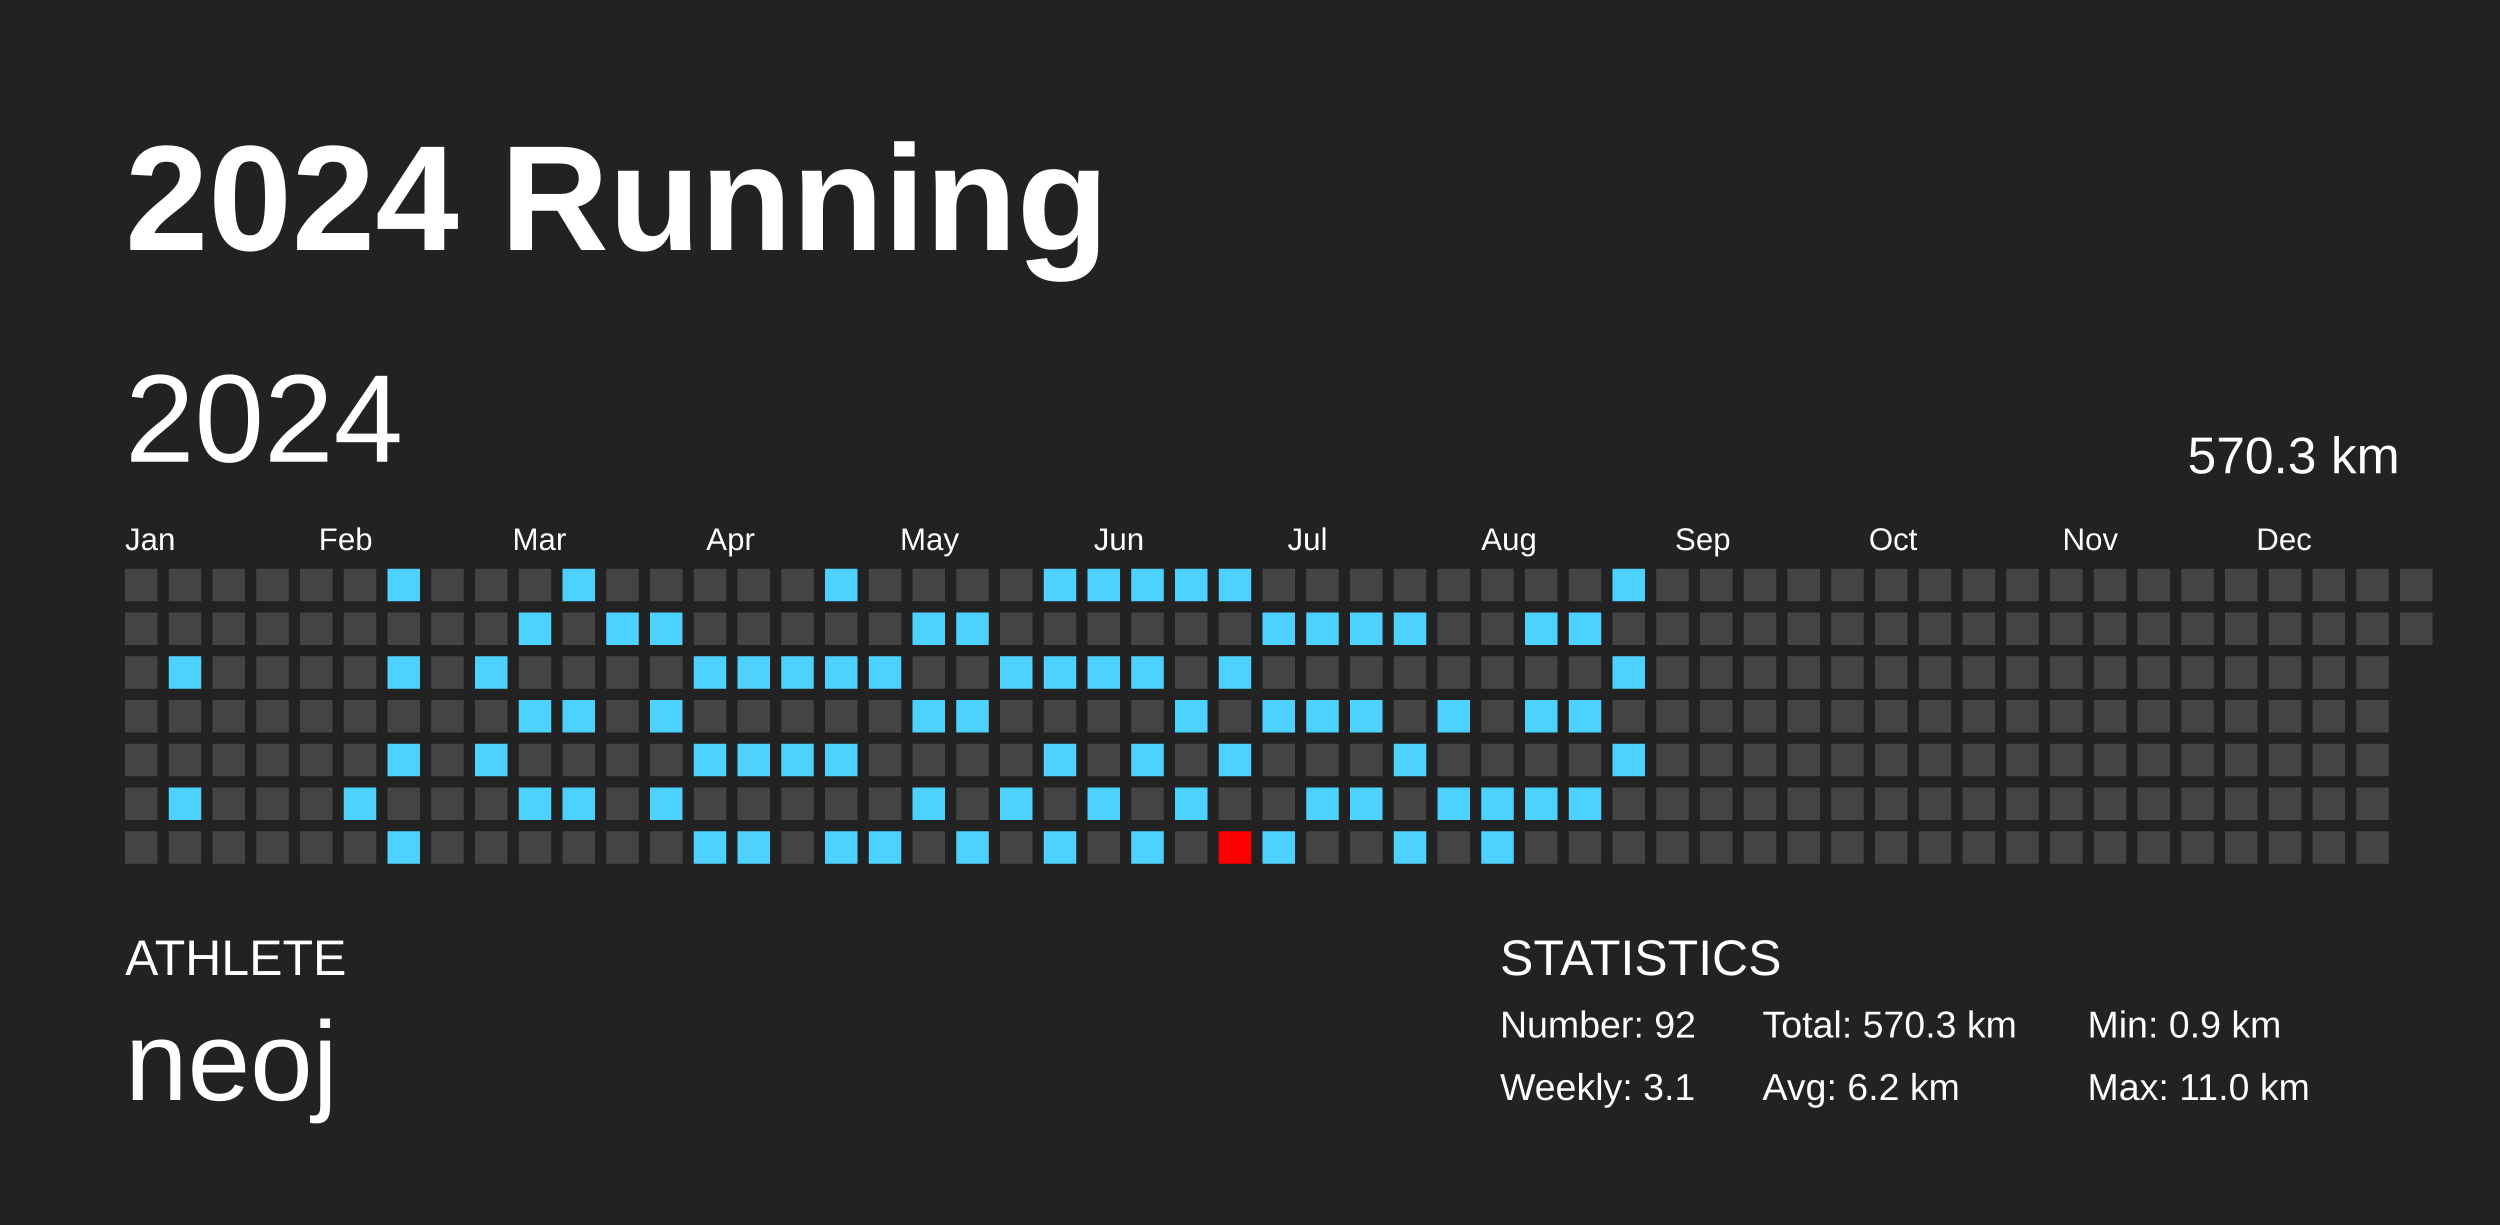
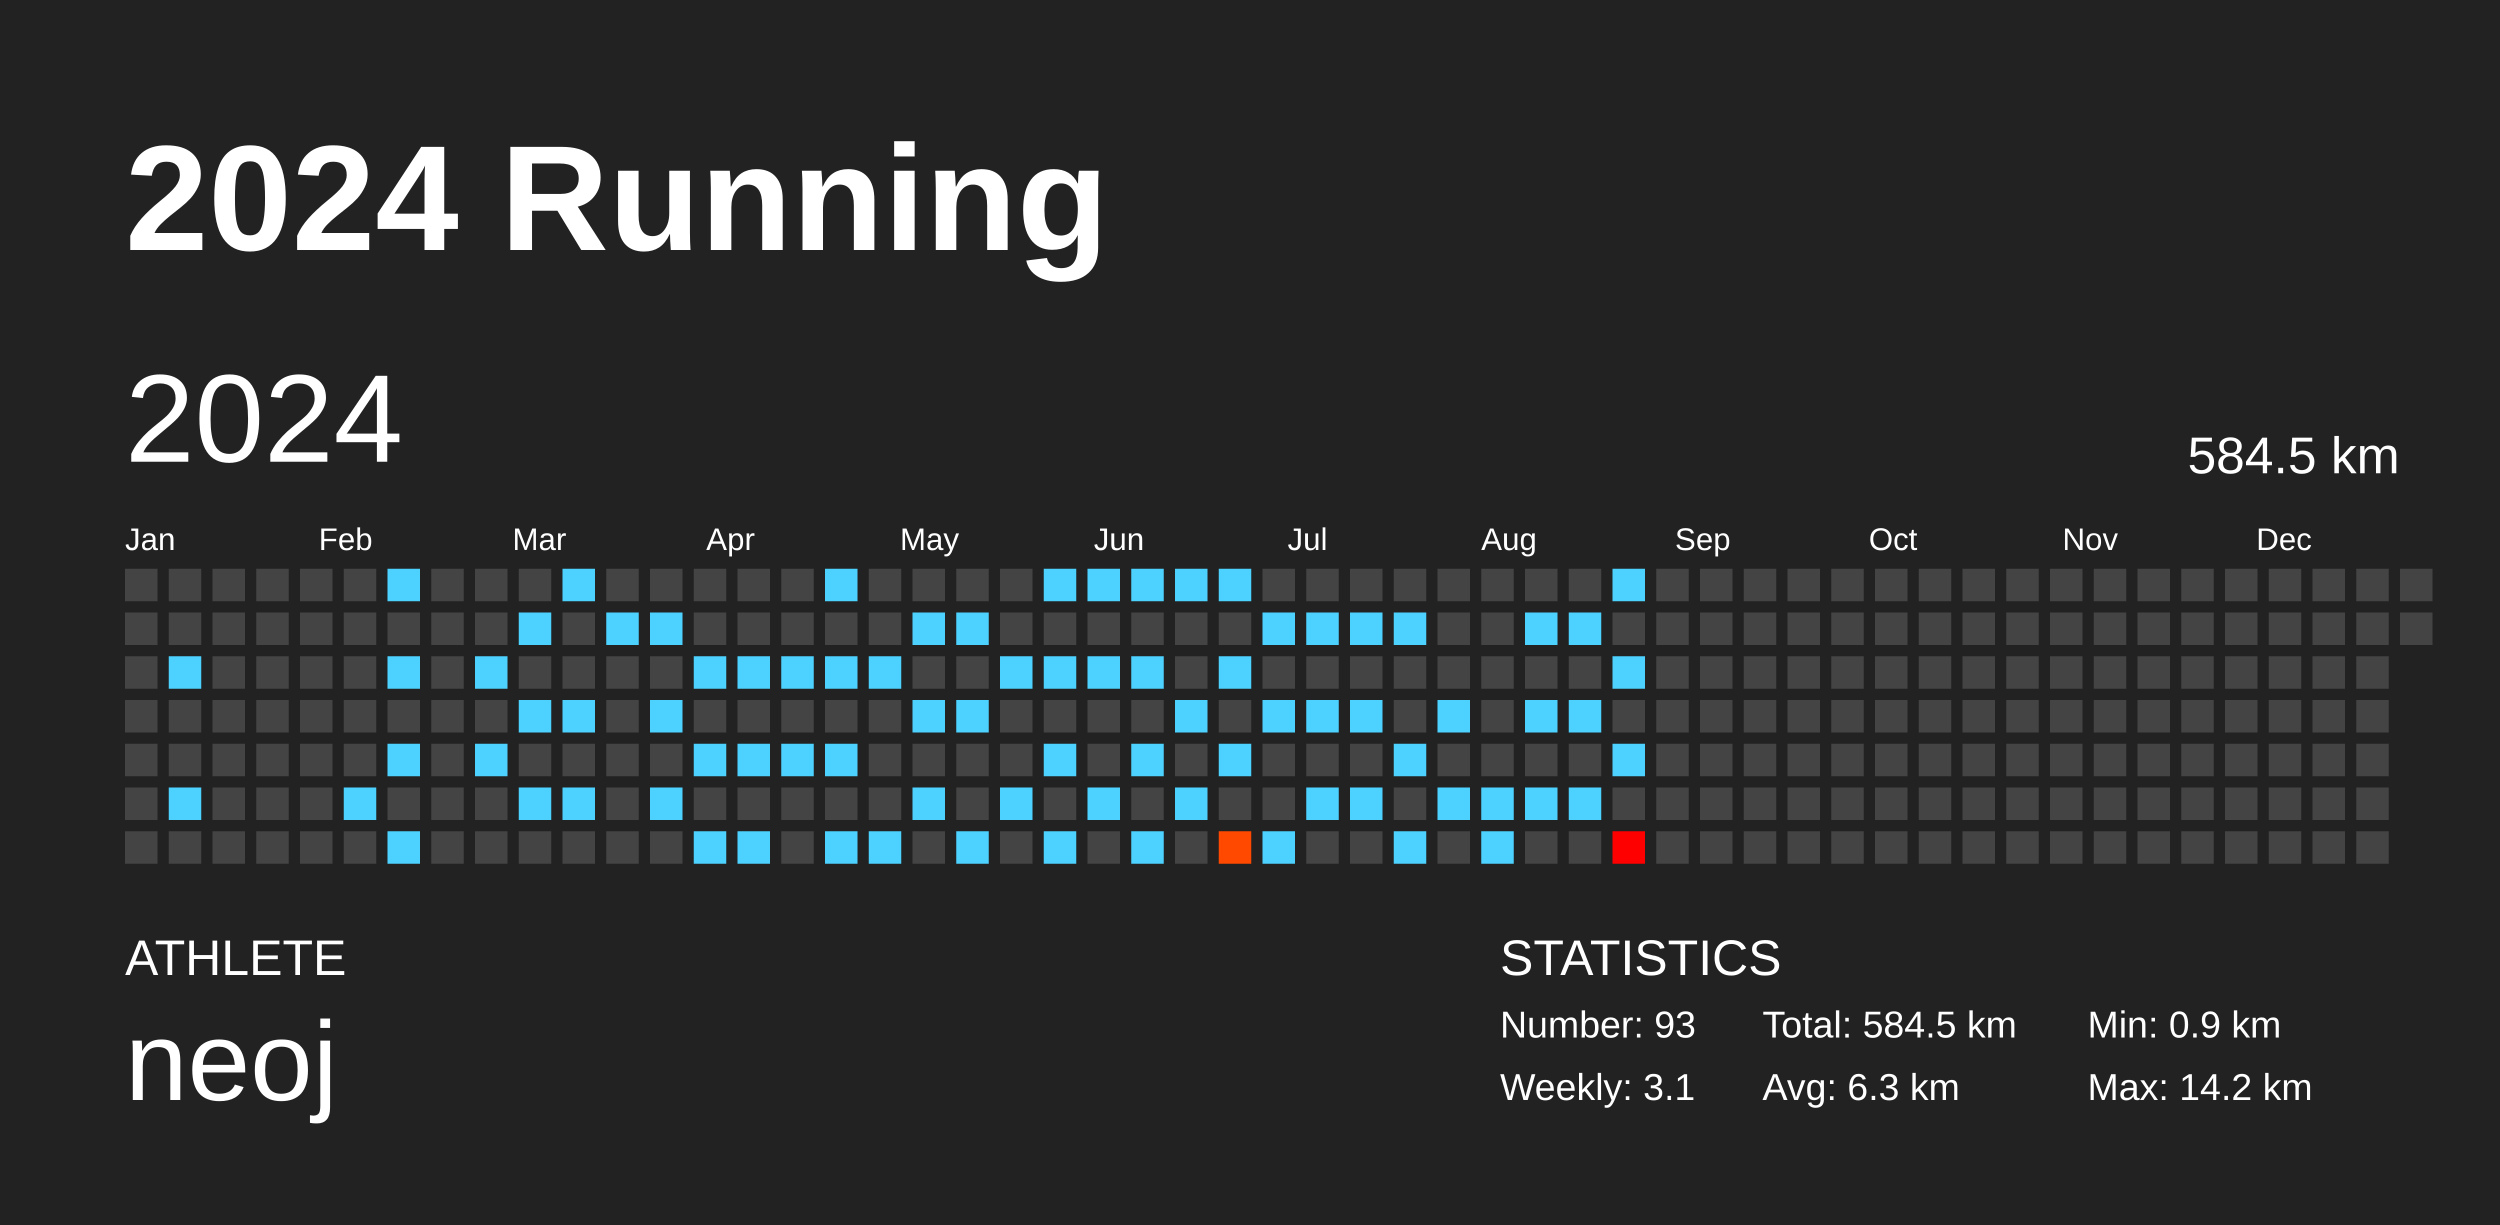
<svg xmlns="http://www.w3.org/2000/svg" baseProfile="full" height="98mm" version="1.1" viewBox="0,0,200,98" width="200mm">
  <defs />
  <rect fill="#222222" height="98" width="200" x="0" y="0" />
  <text fill="#FFFFFF" style="font-size:12px; font-family:Arial; font-weight:bold;" x="10" y="20">2024 Running</text>
  <text fill="#FFFFFF" style="font-size:4px; font-family:Arial" x="10" y="78">ATHLETE</text>
  <text fill="#FFFFFF" style="font-size:9px; font-family:Arial" x="10" y="88">neoj</text>
  <text fill="#FFFFFF" style="font-size:4px; font-family:Arial" x="120" y="78">STATISTICS</text>
-   <text fill="#FFFFFF" style="font-size:3px; font-family:Arial" x="120" y="83">Number: 92</text>
+   <text fill="#FFFFFF" style="font-size:3px; font-family:Arial" x="120" y="83">Number: 93</text>
  <text fill="#FFFFFF" style="font-size:3px; font-family:Arial" x="120" y="88">Weekly: 3.1</text>
-   <text fill="#FFFFFF" style="font-size:3px; font-family:Arial" x="141" y="83">Total: 570.3 km</text>
-   <text fill="#FFFFFF" style="font-size:3px; font-family:Arial" x="141" y="88">Avg: 6.2 km</text>
+   <text fill="#FFFFFF" style="font-size:3px; font-family:Arial" x="141" y="83">Total: 584.5 km</text>
+   <text fill="#FFFFFF" style="font-size:3px; font-family:Arial" x="141" y="88">Avg: 6.3 km</text>
  <text fill="#FFFFFF" style="font-size:3px; font-family:Arial" x="167" y="83">Min: 0.9 km</text>
-   <text fill="#FFFFFF" style="font-size:3px; font-family:Arial" x="167" y="88">Max: 11.0 km</text>
+   <text fill="#FFFFFF" style="font-size:3px; font-family:Arial" x="167" y="88">Max: 14.2 km</text>
  <text dominant-baseline="hanging" fill="#FFFFFF" style="font-size:10.0px; font-family:Arial;" x="10" y="30">2024</text>
-   <text dominant-baseline="hanging" fill="#FFFFFF" style="font-size:4.125px; font-family:Arial;" x="175" y="35">570.3 km</text>
+   <text dominant-baseline="hanging" fill="#FFFFFF" style="font-size:4.125px; font-family:Arial;" x="175" y="35">584.5 km</text>
  <text fill="#FFFFFF" style="font-size:2.5px; font-family:Arial" x="10.0" y="44">Jan</text>
  <text fill="#FFFFFF" style="font-size:2.5px; font-family:Arial" x="25.5" y="44">Feb</text>
  <text fill="#FFFFFF" style="font-size:2.5px; font-family:Arial" x="41.0" y="44">Mar</text>
  <text fill="#FFFFFF" style="font-size:2.5px; font-family:Arial" x="56.5" y="44">Apr</text>
  <text fill="#FFFFFF" style="font-size:2.5px; font-family:Arial" x="72.0" y="44">May</text>
  <text fill="#FFFFFF" style="font-size:2.5px; font-family:Arial" x="87.5" y="44">Jun</text>
  <text fill="#FFFFFF" style="font-size:2.5px; font-family:Arial" x="103.0" y="44">Jul</text>
  <text fill="#FFFFFF" style="font-size:2.5px; font-family:Arial" x="118.5" y="44">Aug</text>
  <text fill="#FFFFFF" style="font-size:2.5px; font-family:Arial" x="134.0" y="44">Sep</text>
  <text fill="#FFFFFF" style="font-size:2.5px; font-family:Arial" x="149.5" y="44">Oct</text>
  <text fill="#FFFFFF" style="font-size:2.5px; font-family:Arial" x="165.0" y="44">Nov</text>
  <text fill="#FFFFFF" style="font-size:2.5px; font-family:Arial" x="180.5" y="44">Dec</text>
  <rect fill="#444444" height="2.6" width="2.6" x="10.0" y="45.5" />
  <rect fill="#444444" height="2.6" width="2.6" x="10.0" y="49.0" />
  <rect fill="#444444" height="2.6" width="2.6" x="10.0" y="52.5" />
  <rect fill="#444444" height="2.6" width="2.6" x="10.0" y="56.0" />
  <rect fill="#444444" height="2.6" width="2.6" x="10.0" y="59.5" />
  <rect fill="#444444" height="2.6" width="2.6" x="10.0" y="63.0" />
  <rect fill="#444444" height="2.6" width="2.6" x="10.0" y="66.5" />
  <rect fill="#444444" height="2.6" width="2.6" x="13.5" y="45.5" />
  <rect fill="#444444" height="2.6" width="2.6" x="13.5" y="49.0" />
  <rect fill="#4dd2ff" height="2.6" width="2.6" x="13.5" y="52.5" />
  <rect fill="#444444" height="2.6" width="2.6" x="13.5" y="56.0" />
  <rect fill="#444444" height="2.6" width="2.6" x="13.5" y="59.5" />
  <rect fill="#4dd2ff" height="2.6" width="2.6" x="13.5" y="63.0" />
  <rect fill="#444444" height="2.6" width="2.6" x="13.5" y="66.5" />
  <rect fill="#444444" height="2.6" width="2.6" x="17.0" y="45.5" />
  <rect fill="#444444" height="2.6" width="2.6" x="17.0" y="49.0" />
  <rect fill="#444444" height="2.6" width="2.6" x="17.0" y="52.5" />
  <rect fill="#444444" height="2.6" width="2.6" x="17.0" y="56.0" />
  <rect fill="#444444" height="2.6" width="2.6" x="17.0" y="59.5" />
  <rect fill="#444444" height="2.6" width="2.6" x="17.0" y="63.0" />
  <rect fill="#444444" height="2.6" width="2.6" x="17.0" y="66.5" />
  <rect fill="#444444" height="2.6" width="2.6" x="20.5" y="45.5" />
  <rect fill="#444444" height="2.6" width="2.6" x="20.5" y="49.0" />
  <rect fill="#444444" height="2.6" width="2.6" x="20.5" y="52.5" />
  <rect fill="#444444" height="2.6" width="2.6" x="20.5" y="56.0" />
  <rect fill="#444444" height="2.6" width="2.6" x="20.5" y="59.5" />
  <rect fill="#444444" height="2.6" width="2.6" x="20.5" y="63.0" />
  <rect fill="#444444" height="2.6" width="2.6" x="20.5" y="66.5" />
  <rect fill="#444444" height="2.6" width="2.6" x="24.0" y="45.5" />
  <rect fill="#444444" height="2.6" width="2.6" x="24.0" y="49.0" />
  <rect fill="#444444" height="2.6" width="2.6" x="24.0" y="52.5" />
  <rect fill="#444444" height="2.6" width="2.6" x="24.0" y="56.0" />
  <rect fill="#444444" height="2.6" width="2.6" x="24.0" y="59.5" />
  <rect fill="#444444" height="2.6" width="2.6" x="24.0" y="63.0" />
  <rect fill="#444444" height="2.6" width="2.6" x="24.0" y="66.5" />
  <rect fill="#444444" height="2.6" width="2.6" x="27.5" y="45.5" />
  <rect fill="#444444" height="2.6" width="2.6" x="27.5" y="49.0" />
  <rect fill="#444444" height="2.6" width="2.6" x="27.5" y="52.5" />
  <rect fill="#444444" height="2.6" width="2.6" x="27.5" y="56.0" />
  <rect fill="#444444" height="2.6" width="2.6" x="27.5" y="59.5" />
  <rect fill="#4dd2ff" height="2.6" width="2.6" x="27.5" y="63.0" />
  <rect fill="#444444" height="2.6" width="2.6" x="27.5" y="66.5" />
  <rect fill="#4dd2ff" height="2.6" width="2.6" x="31.0" y="45.5" />
  <rect fill="#444444" height="2.6" width="2.6" x="31.0" y="49.0" />
  <rect fill="#4dd2ff" height="2.6" width="2.6" x="31.0" y="52.5" />
  <rect fill="#444444" height="2.6" width="2.6" x="31.0" y="56.0" />
  <rect fill="#4dd2ff" height="2.6" width="2.6" x="31.0" y="59.5" />
  <rect fill="#444444" height="2.6" width="2.6" x="31.0" y="63.0" />
  <rect fill="#4dd2ff" height="2.6" width="2.6" x="31.0" y="66.5" />
  <rect fill="#444444" height="2.6" width="2.6" x="34.5" y="45.5" />
  <rect fill="#444444" height="2.6" width="2.6" x="34.5" y="49.0" />
  <rect fill="#444444" height="2.6" width="2.6" x="34.5" y="52.5" />
  <rect fill="#444444" height="2.6" width="2.6" x="34.5" y="56.0" />
  <rect fill="#444444" height="2.6" width="2.6" x="34.5" y="59.5" />
  <rect fill="#444444" height="2.6" width="2.6" x="34.5" y="63.0" />
  <rect fill="#444444" height="2.6" width="2.6" x="34.5" y="66.5" />
  <rect fill="#444444" height="2.6" width="2.6" x="38.0" y="45.5" />
  <rect fill="#444444" height="2.6" width="2.6" x="38.0" y="49.0" />
  <rect fill="#4dd2ff" height="2.6" width="2.6" x="38.0" y="52.5" />
  <rect fill="#444444" height="2.6" width="2.6" x="38.0" y="56.0" />
  <rect fill="#4dd2ff" height="2.6" width="2.6" x="38.0" y="59.5" />
  <rect fill="#444444" height="2.6" width="2.6" x="38.0" y="63.0" />
  <rect fill="#444444" height="2.6" width="2.6" x="38.0" y="66.5" />
  <rect fill="#444444" height="2.6" width="2.6" x="41.5" y="45.5" />
  <rect fill="#4dd2ff" height="2.6" width="2.6" x="41.5" y="49.0" />
  <rect fill="#444444" height="2.6" width="2.6" x="41.5" y="52.5" />
  <rect fill="#4dd2ff" height="2.6" width="2.6" x="41.5" y="56.0" />
  <rect fill="#444444" height="2.6" width="2.6" x="41.5" y="59.5" />
  <rect fill="#4dd2ff" height="2.6" width="2.6" x="41.5" y="63.0" />
  <rect fill="#444444" height="2.6" width="2.6" x="41.5" y="66.5" />
  <rect fill="#4dd2ff" height="2.6" width="2.6" x="45.0" y="45.5" />
  <rect fill="#444444" height="2.6" width="2.6" x="45.0" y="49.0" />
  <rect fill="#444444" height="2.6" width="2.6" x="45.0" y="52.5" />
  <rect fill="#4dd2ff" height="2.6" width="2.6" x="45.0" y="56.0" />
  <rect fill="#444444" height="2.6" width="2.6" x="45.0" y="59.5" />
  <rect fill="#4dd2ff" height="2.6" width="2.6" x="45.0" y="63.0" />
  <rect fill="#444444" height="2.6" width="2.6" x="45.0" y="66.5" />
  <rect fill="#444444" height="2.6" width="2.6" x="48.5" y="45.5" />
  <rect fill="#4dd2ff" height="2.6" width="2.6" x="48.5" y="49.0" />
  <rect fill="#444444" height="2.6" width="2.6" x="48.5" y="52.5" />
  <rect fill="#444444" height="2.6" width="2.6" x="48.5" y="56.0" />
  <rect fill="#444444" height="2.6" width="2.6" x="48.5" y="59.5" />
  <rect fill="#444444" height="2.6" width="2.6" x="48.5" y="63.0" />
  <rect fill="#444444" height="2.6" width="2.6" x="48.5" y="66.5" />
  <rect fill="#444444" height="2.6" width="2.6" x="52.0" y="45.5" />
  <rect fill="#4dd2ff" height="2.6" width="2.6" x="52.0" y="49.0" />
  <rect fill="#444444" height="2.6" width="2.6" x="52.0" y="52.5" />
  <rect fill="#4dd2ff" height="2.6" width="2.6" x="52.0" y="56.0" />
  <rect fill="#444444" height="2.6" width="2.6" x="52.0" y="59.5" />
  <rect fill="#4dd2ff" height="2.6" width="2.6" x="52.0" y="63.0" />
  <rect fill="#444444" height="2.6" width="2.6" x="52.0" y="66.5" />
  <rect fill="#444444" height="2.6" width="2.6" x="55.5" y="45.5" />
  <rect fill="#444444" height="2.6" width="2.6" x="55.5" y="49.0" />
  <rect fill="#4dd2ff" height="2.6" width="2.6" x="55.5" y="52.5" />
  <rect fill="#444444" height="2.6" width="2.6" x="55.5" y="56.0" />
  <rect fill="#4dd2ff" height="2.6" width="2.6" x="55.5" y="59.5" />
  <rect fill="#444444" height="2.6" width="2.6" x="55.5" y="63.0" />
  <rect fill="#4dd2ff" height="2.6" width="2.6" x="55.5" y="66.5" />
  <rect fill="#444444" height="2.6" width="2.6" x="59.0" y="45.5" />
  <rect fill="#444444" height="2.6" width="2.6" x="59.0" y="49.0" />
  <rect fill="#4dd2ff" height="2.6" width="2.6" x="59.0" y="52.5" />
  <rect fill="#444444" height="2.6" width="2.6" x="59.0" y="56.0" />
  <rect fill="#4dd2ff" height="2.6" width="2.6" x="59.0" y="59.5" />
  <rect fill="#444444" height="2.6" width="2.6" x="59.0" y="63.0" />
  <rect fill="#4dd2ff" height="2.6" width="2.6" x="59.0" y="66.5" />
  <rect fill="#444444" height="2.6" width="2.6" x="62.5" y="45.5" />
  <rect fill="#444444" height="2.6" width="2.6" x="62.5" y="49.0" />
  <rect fill="#4dd2ff" height="2.6" width="2.6" x="62.5" y="52.5" />
  <rect fill="#444444" height="2.6" width="2.6" x="62.5" y="56.0" />
  <rect fill="#4dd2ff" height="2.6" width="2.6" x="62.5" y="59.5" />
  <rect fill="#444444" height="2.6" width="2.6" x="62.5" y="63.0" />
  <rect fill="#444444" height="2.6" width="2.6" x="62.5" y="66.5" />
  <rect fill="#4dd2ff" height="2.6" width="2.6" x="66.0" y="45.5" />
  <rect fill="#444444" height="2.6" width="2.6" x="66.0" y="49.0" />
  <rect fill="#4dd2ff" height="2.6" width="2.6" x="66.0" y="52.5" />
  <rect fill="#444444" height="2.6" width="2.6" x="66.0" y="56.0" />
  <rect fill="#4dd2ff" height="2.6" width="2.6" x="66.0" y="59.5" />
  <rect fill="#444444" height="2.6" width="2.6" x="66.0" y="63.0" />
  <rect fill="#4dd2ff" height="2.6" width="2.6" x="66.0" y="66.5" />
  <rect fill="#444444" height="2.6" width="2.6" x="69.5" y="45.5" />
  <rect fill="#444444" height="2.6" width="2.6" x="69.5" y="49.0" />
  <rect fill="#4dd2ff" height="2.6" width="2.6" x="69.5" y="52.5" />
  <rect fill="#444444" height="2.6" width="2.6" x="69.5" y="56.0" />
  <rect fill="#444444" height="2.6" width="2.6" x="69.5" y="59.5" />
  <rect fill="#444444" height="2.6" width="2.6" x="69.5" y="63.0" />
  <rect fill="#4dd2ff" height="2.6" width="2.6" x="69.5" y="66.5" />
  <rect fill="#444444" height="2.6" width="2.6" x="73.0" y="45.5" />
  <rect fill="#4dd2ff" height="2.6" width="2.6" x="73.0" y="49.0" />
  <rect fill="#444444" height="2.6" width="2.6" x="73.0" y="52.5" />
  <rect fill="#4dd2ff" height="2.6" width="2.6" x="73.0" y="56.0" />
  <rect fill="#444444" height="2.6" width="2.6" x="73.0" y="59.5" />
  <rect fill="#4dd2ff" height="2.6" width="2.6" x="73.0" y="63.0" />
  <rect fill="#444444" height="2.6" width="2.6" x="73.0" y="66.5" />
  <rect fill="#444444" height="2.6" width="2.6" x="76.5" y="45.5" />
  <rect fill="#4dd2ff" height="2.6" width="2.6" x="76.5" y="49.0" />
  <rect fill="#444444" height="2.6" width="2.6" x="76.5" y="52.5" />
  <rect fill="#4dd2ff" height="2.6" width="2.6" x="76.5" y="56.0" />
  <rect fill="#444444" height="2.6" width="2.6" x="76.5" y="59.5" />
  <rect fill="#444444" height="2.6" width="2.6" x="76.5" y="63.0" />
  <rect fill="#4dd2ff" height="2.6" width="2.6" x="76.5" y="66.5" />
  <rect fill="#444444" height="2.6" width="2.6" x="80.0" y="45.5" />
  <rect fill="#444444" height="2.6" width="2.6" x="80.0" y="49.0" />
  <rect fill="#4dd2ff" height="2.6" width="2.6" x="80.0" y="52.5" />
  <rect fill="#444444" height="2.6" width="2.6" x="80.0" y="56.0" />
  <rect fill="#444444" height="2.6" width="2.6" x="80.0" y="59.5" />
  <rect fill="#4dd2ff" height="2.6" width="2.6" x="80.0" y="63.0" />
  <rect fill="#444444" height="2.6" width="2.6" x="80.0" y="66.5" />
  <rect fill="#4dd2ff" height="2.6" width="2.6" x="83.5" y="45.5" />
  <rect fill="#444444" height="2.6" width="2.6" x="83.5" y="49.0" />
  <rect fill="#4dd2ff" height="2.6" width="2.6" x="83.5" y="52.5" />
  <rect fill="#444444" height="2.6" width="2.6" x="83.5" y="56.0" />
  <rect fill="#4dd2ff" height="2.6" width="2.6" x="83.5" y="59.5" />
  <rect fill="#444444" height="2.6" width="2.6" x="83.5" y="63.0" />
  <rect fill="#4dd2ff" height="2.6" width="2.6" x="83.5" y="66.5" />
  <rect fill="#4dd2ff" height="2.6" width="2.6" x="87.0" y="45.5" />
  <rect fill="#444444" height="2.6" width="2.6" x="87.0" y="49.0" />
  <rect fill="#4dd2ff" height="2.6" width="2.6" x="87.0" y="52.5" />
  <rect fill="#444444" height="2.6" width="2.6" x="87.0" y="56.0" />
  <rect fill="#444444" height="2.6" width="2.6" x="87.0" y="59.5" />
  <rect fill="#4dd2ff" height="2.6" width="2.6" x="87.0" y="63.0" />
  <rect fill="#444444" height="2.6" width="2.6" x="87.0" y="66.5" />
  <rect fill="#4dd2ff" height="2.6" width="2.6" x="90.5" y="45.5" />
  <rect fill="#444444" height="2.6" width="2.6" x="90.5" y="49.0" />
  <rect fill="#4dd2ff" height="2.6" width="2.6" x="90.5" y="52.5" />
  <rect fill="#444444" height="2.6" width="2.6" x="90.5" y="56.0" />
  <rect fill="#4dd2ff" height="2.6" width="2.6" x="90.5" y="59.5" />
  <rect fill="#444444" height="2.6" width="2.6" x="90.5" y="63.0" />
  <rect fill="#4dd2ff" height="2.6" width="2.6" x="90.5" y="66.5" />
  <rect fill="#4dd2ff" height="2.6" width="2.6" x="94.0" y="45.5" />
  <rect fill="#444444" height="2.6" width="2.6" x="94.0" y="49.0" />
  <rect fill="#444444" height="2.6" width="2.6" x="94.0" y="52.5" />
  <rect fill="#4dd2ff" height="2.6" width="2.6" x="94.0" y="56.0" />
  <rect fill="#444444" height="2.6" width="2.6" x="94.0" y="59.5" />
  <rect fill="#4dd2ff" height="2.6" width="2.6" x="94.0" y="63.0" />
  <rect fill="#444444" height="2.6" width="2.6" x="94.0" y="66.5" />
  <rect fill="#4dd2ff" height="2.6" width="2.6" x="97.5" y="45.5" />
  <rect fill="#444444" height="2.6" width="2.6" x="97.5" y="49.0" />
  <rect fill="#4dd2ff" height="2.6" width="2.6" x="97.5" y="52.5" />
  <rect fill="#444444" height="2.6" width="2.6" x="97.5" y="56.0" />
  <rect fill="#4dd2ff" height="2.6" width="2.6" x="97.5" y="59.5" />
  <rect fill="#444444" height="2.6" width="2.6" x="97.5" y="63.0" />
-   <rect fill="#ff0000" height="2.6" width="2.6" x="97.5" y="66.5" />
+   <rect fill="#ff4900" height="2.6" width="2.6" x="97.5" y="66.5" />
  <rect fill="#444444" height="2.6" width="2.6" x="101.0" y="45.5" />
  <rect fill="#4dd2ff" height="2.6" width="2.6" x="101.0" y="49.0" />
  <rect fill="#444444" height="2.6" width="2.6" x="101.0" y="52.5" />
  <rect fill="#4dd2ff" height="2.6" width="2.6" x="101.0" y="56.0" />
  <rect fill="#444444" height="2.6" width="2.6" x="101.0" y="59.5" />
  <rect fill="#444444" height="2.6" width="2.6" x="101.0" y="63.0" />
  <rect fill="#4dd2ff" height="2.6" width="2.6" x="101.0" y="66.5" />
  <rect fill="#444444" height="2.6" width="2.6" x="104.5" y="45.5" />
  <rect fill="#4dd2ff" height="2.6" width="2.6" x="104.5" y="49.0" />
  <rect fill="#444444" height="2.6" width="2.6" x="104.5" y="52.5" />
  <rect fill="#4dd2ff" height="2.6" width="2.6" x="104.5" y="56.0" />
  <rect fill="#444444" height="2.6" width="2.6" x="104.5" y="59.5" />
  <rect fill="#4dd2ff" height="2.6" width="2.6" x="104.5" y="63.0" />
  <rect fill="#444444" height="2.6" width="2.6" x="104.5" y="66.5" />
  <rect fill="#444444" height="2.6" width="2.6" x="108.0" y="45.5" />
  <rect fill="#4dd2ff" height="2.6" width="2.6" x="108.0" y="49.0" />
  <rect fill="#444444" height="2.6" width="2.6" x="108.0" y="52.5" />
  <rect fill="#4dd2ff" height="2.6" width="2.6" x="108.0" y="56.0" />
  <rect fill="#444444" height="2.6" width="2.6" x="108.0" y="59.5" />
  <rect fill="#4dd2ff" height="2.6" width="2.6" x="108.0" y="63.0" />
  <rect fill="#444444" height="2.6" width="2.6" x="108.0" y="66.5" />
  <rect fill="#444444" height="2.6" width="2.6" x="111.5" y="45.5" />
  <rect fill="#4dd2ff" height="2.6" width="2.6" x="111.5" y="49.0" />
  <rect fill="#444444" height="2.6" width="2.6" x="111.5" y="52.5" />
  <rect fill="#444444" height="2.6" width="2.6" x="111.5" y="56.0" />
  <rect fill="#4dd2ff" height="2.6" width="2.6" x="111.5" y="59.5" />
  <rect fill="#444444" height="2.6" width="2.6" x="111.5" y="63.0" />
  <rect fill="#4dd2ff" height="2.6" width="2.6" x="111.5" y="66.5" />
  <rect fill="#444444" height="2.6" width="2.6" x="115.0" y="45.5" />
  <rect fill="#444444" height="2.6" width="2.6" x="115.0" y="49.0" />
  <rect fill="#444444" height="2.6" width="2.6" x="115.0" y="52.5" />
  <rect fill="#4dd2ff" height="2.6" width="2.6" x="115.0" y="56.0" />
  <rect fill="#444444" height="2.6" width="2.6" x="115.0" y="59.5" />
  <rect fill="#4dd2ff" height="2.6" width="2.6" x="115.0" y="63.0" />
  <rect fill="#444444" height="2.6" width="2.6" x="115.0" y="66.5" />
  <rect fill="#444444" height="2.6" width="2.6" x="118.5" y="45.5" />
  <rect fill="#444444" height="2.6" width="2.6" x="118.5" y="49.0" />
  <rect fill="#444444" height="2.6" width="2.6" x="118.5" y="52.5" />
  <rect fill="#444444" height="2.6" width="2.6" x="118.5" y="56.0" />
  <rect fill="#444444" height="2.6" width="2.6" x="118.5" y="59.5" />
  <rect fill="#4dd2ff" height="2.6" width="2.6" x="118.5" y="63.0" />
  <rect fill="#4dd2ff" height="2.6" width="2.6" x="118.5" y="66.5" />
  <rect fill="#444444" height="2.6" width="2.6" x="122.0" y="45.5" />
  <rect fill="#4dd2ff" height="2.6" width="2.6" x="122.0" y="49.0" />
  <rect fill="#444444" height="2.6" width="2.6" x="122.0" y="52.5" />
  <rect fill="#4dd2ff" height="2.6" width="2.6" x="122.0" y="56.0" />
  <rect fill="#444444" height="2.6" width="2.6" x="122.0" y="59.5" />
  <rect fill="#4dd2ff" height="2.6" width="2.6" x="122.0" y="63.0" />
  <rect fill="#444444" height="2.6" width="2.6" x="122.0" y="66.5" />
  <rect fill="#444444" height="2.6" width="2.6" x="125.5" y="45.5" />
  <rect fill="#4dd2ff" height="2.6" width="2.6" x="125.5" y="49.0" />
  <rect fill="#444444" height="2.6" width="2.6" x="125.5" y="52.5" />
  <rect fill="#4dd2ff" height="2.6" width="2.6" x="125.5" y="56.0" />
  <rect fill="#444444" height="2.6" width="2.6" x="125.5" y="59.5" />
  <rect fill="#4dd2ff" height="2.6" width="2.6" x="125.5" y="63.0" />
  <rect fill="#444444" height="2.6" width="2.6" x="125.5" y="66.5" />
  <rect fill="#4dd2ff" height="2.6" width="2.6" x="129.0" y="45.5" />
  <rect fill="#444444" height="2.6" width="2.6" x="129.0" y="49.0" />
  <rect fill="#4dd2ff" height="2.6" width="2.6" x="129.0" y="52.5" />
  <rect fill="#444444" height="2.6" width="2.6" x="129.0" y="56.0" />
  <rect fill="#4dd2ff" height="2.6" width="2.6" x="129.0" y="59.5" />
  <rect fill="#444444" height="2.6" width="2.6" x="129.0" y="63.0" />
-   <rect fill="#444444" height="2.6" width="2.6" x="129.0" y="66.5" />
+   <rect fill="#ff0000" height="2.6" width="2.6" x="129.0" y="66.5" />
  <rect fill="#444444" height="2.6" width="2.6" x="132.5" y="45.5" />
  <rect fill="#444444" height="2.6" width="2.6" x="132.5" y="49.0" />
  <rect fill="#444444" height="2.6" width="2.6" x="132.5" y="52.5" />
  <rect fill="#444444" height="2.6" width="2.6" x="132.5" y="56.0" />
  <rect fill="#444444" height="2.6" width="2.6" x="132.5" y="59.5" />
  <rect fill="#444444" height="2.6" width="2.6" x="132.5" y="63.0" />
  <rect fill="#444444" height="2.6" width="2.6" x="132.5" y="66.5" />
  <rect fill="#444444" height="2.6" width="2.6" x="136.0" y="45.5" />
  <rect fill="#444444" height="2.6" width="2.6" x="136.0" y="49.0" />
  <rect fill="#444444" height="2.6" width="2.6" x="136.0" y="52.5" />
  <rect fill="#444444" height="2.6" width="2.6" x="136.0" y="56.0" />
  <rect fill="#444444" height="2.6" width="2.6" x="136.0" y="59.5" />
  <rect fill="#444444" height="2.6" width="2.6" x="136.0" y="63.0" />
  <rect fill="#444444" height="2.6" width="2.6" x="136.0" y="66.5" />
  <rect fill="#444444" height="2.6" width="2.6" x="139.5" y="45.5" />
  <rect fill="#444444" height="2.6" width="2.6" x="139.5" y="49.0" />
  <rect fill="#444444" height="2.6" width="2.6" x="139.5" y="52.5" />
  <rect fill="#444444" height="2.6" width="2.6" x="139.5" y="56.0" />
  <rect fill="#444444" height="2.6" width="2.6" x="139.5" y="59.5" />
  <rect fill="#444444" height="2.6" width="2.6" x="139.5" y="63.0" />
  <rect fill="#444444" height="2.6" width="2.6" x="139.5" y="66.5" />
  <rect fill="#444444" height="2.6" width="2.6" x="143.0" y="45.5" />
  <rect fill="#444444" height="2.6" width="2.6" x="143.0" y="49.0" />
  <rect fill="#444444" height="2.6" width="2.6" x="143.0" y="52.5" />
  <rect fill="#444444" height="2.6" width="2.6" x="143.0" y="56.0" />
  <rect fill="#444444" height="2.6" width="2.6" x="143.0" y="59.5" />
  <rect fill="#444444" height="2.6" width="2.6" x="143.0" y="63.0" />
  <rect fill="#444444" height="2.6" width="2.6" x="143.0" y="66.5" />
  <rect fill="#444444" height="2.6" width="2.6" x="146.5" y="45.5" />
  <rect fill="#444444" height="2.6" width="2.6" x="146.5" y="49.0" />
  <rect fill="#444444" height="2.6" width="2.6" x="146.5" y="52.5" />
  <rect fill="#444444" height="2.6" width="2.6" x="146.5" y="56.0" />
  <rect fill="#444444" height="2.6" width="2.6" x="146.5" y="59.5" />
  <rect fill="#444444" height="2.6" width="2.6" x="146.5" y="63.0" />
  <rect fill="#444444" height="2.6" width="2.6" x="146.5" y="66.5" />
  <rect fill="#444444" height="2.6" width="2.6" x="150.0" y="45.5" />
  <rect fill="#444444" height="2.6" width="2.6" x="150.0" y="49.0" />
  <rect fill="#444444" height="2.6" width="2.6" x="150.0" y="52.5" />
  <rect fill="#444444" height="2.6" width="2.6" x="150.0" y="56.0" />
  <rect fill="#444444" height="2.6" width="2.6" x="150.0" y="59.5" />
  <rect fill="#444444" height="2.6" width="2.6" x="150.0" y="63.0" />
  <rect fill="#444444" height="2.6" width="2.6" x="150.0" y="66.5" />
  <rect fill="#444444" height="2.6" width="2.6" x="153.5" y="45.5" />
  <rect fill="#444444" height="2.6" width="2.6" x="153.5" y="49.0" />
  <rect fill="#444444" height="2.6" width="2.6" x="153.5" y="52.5" />
  <rect fill="#444444" height="2.6" width="2.6" x="153.5" y="56.0" />
  <rect fill="#444444" height="2.6" width="2.6" x="153.5" y="59.5" />
  <rect fill="#444444" height="2.6" width="2.6" x="153.5" y="63.0" />
  <rect fill="#444444" height="2.6" width="2.6" x="153.5" y="66.5" />
  <rect fill="#444444" height="2.6" width="2.6" x="157.0" y="45.5" />
  <rect fill="#444444" height="2.6" width="2.6" x="157.0" y="49.0" />
  <rect fill="#444444" height="2.6" width="2.6" x="157.0" y="52.5" />
  <rect fill="#444444" height="2.6" width="2.6" x="157.0" y="56.0" />
  <rect fill="#444444" height="2.6" width="2.6" x="157.0" y="59.5" />
  <rect fill="#444444" height="2.6" width="2.6" x="157.0" y="63.0" />
  <rect fill="#444444" height="2.6" width="2.6" x="157.0" y="66.5" />
  <rect fill="#444444" height="2.6" width="2.6" x="160.5" y="45.5" />
  <rect fill="#444444" height="2.6" width="2.6" x="160.5" y="49.0" />
  <rect fill="#444444" height="2.6" width="2.6" x="160.5" y="52.5" />
  <rect fill="#444444" height="2.6" width="2.6" x="160.5" y="56.0" />
  <rect fill="#444444" height="2.6" width="2.6" x="160.5" y="59.5" />
  <rect fill="#444444" height="2.6" width="2.6" x="160.5" y="63.0" />
  <rect fill="#444444" height="2.6" width="2.6" x="160.5" y="66.5" />
  <rect fill="#444444" height="2.6" width="2.6" x="164.0" y="45.5" />
  <rect fill="#444444" height="2.6" width="2.6" x="164.0" y="49.0" />
  <rect fill="#444444" height="2.6" width="2.6" x="164.0" y="52.5" />
  <rect fill="#444444" height="2.6" width="2.6" x="164.0" y="56.0" />
  <rect fill="#444444" height="2.6" width="2.6" x="164.0" y="59.5" />
  <rect fill="#444444" height="2.6" width="2.6" x="164.0" y="63.0" />
  <rect fill="#444444" height="2.6" width="2.6" x="164.0" y="66.5" />
  <rect fill="#444444" height="2.6" width="2.6" x="167.5" y="45.5" />
  <rect fill="#444444" height="2.6" width="2.6" x="167.5" y="49.0" />
  <rect fill="#444444" height="2.6" width="2.6" x="167.5" y="52.5" />
  <rect fill="#444444" height="2.6" width="2.6" x="167.5" y="56.0" />
  <rect fill="#444444" height="2.6" width="2.6" x="167.5" y="59.5" />
  <rect fill="#444444" height="2.6" width="2.6" x="167.5" y="63.0" />
  <rect fill="#444444" height="2.6" width="2.6" x="167.5" y="66.5" />
  <rect fill="#444444" height="2.6" width="2.6" x="171.0" y="45.5" />
  <rect fill="#444444" height="2.6" width="2.6" x="171.0" y="49.0" />
  <rect fill="#444444" height="2.6" width="2.6" x="171.0" y="52.5" />
  <rect fill="#444444" height="2.6" width="2.6" x="171.0" y="56.0" />
  <rect fill="#444444" height="2.6" width="2.6" x="171.0" y="59.5" />
  <rect fill="#444444" height="2.6" width="2.6" x="171.0" y="63.0" />
  <rect fill="#444444" height="2.6" width="2.6" x="171.0" y="66.5" />
  <rect fill="#444444" height="2.6" width="2.6" x="174.5" y="45.5" />
  <rect fill="#444444" height="2.6" width="2.6" x="174.5" y="49.0" />
  <rect fill="#444444" height="2.6" width="2.6" x="174.5" y="52.5" />
  <rect fill="#444444" height="2.6" width="2.6" x="174.5" y="56.0" />
  <rect fill="#444444" height="2.6" width="2.6" x="174.5" y="59.5" />
  <rect fill="#444444" height="2.6" width="2.6" x="174.5" y="63.0" />
  <rect fill="#444444" height="2.6" width="2.6" x="174.5" y="66.5" />
  <rect fill="#444444" height="2.6" width="2.6" x="178.0" y="45.5" />
  <rect fill="#444444" height="2.6" width="2.6" x="178.0" y="49.0" />
  <rect fill="#444444" height="2.6" width="2.6" x="178.0" y="52.5" />
  <rect fill="#444444" height="2.6" width="2.6" x="178.0" y="56.0" />
  <rect fill="#444444" height="2.6" width="2.6" x="178.0" y="59.5" />
  <rect fill="#444444" height="2.6" width="2.6" x="178.0" y="63.0" />
  <rect fill="#444444" height="2.6" width="2.6" x="178.0" y="66.5" />
  <rect fill="#444444" height="2.6" width="2.6" x="181.5" y="45.5" />
  <rect fill="#444444" height="2.6" width="2.6" x="181.5" y="49.0" />
  <rect fill="#444444" height="2.6" width="2.6" x="181.5" y="52.5" />
  <rect fill="#444444" height="2.6" width="2.6" x="181.5" y="56.0" />
  <rect fill="#444444" height="2.6" width="2.6" x="181.5" y="59.5" />
  <rect fill="#444444" height="2.6" width="2.6" x="181.5" y="63.0" />
  <rect fill="#444444" height="2.6" width="2.6" x="181.5" y="66.5" />
  <rect fill="#444444" height="2.6" width="2.6" x="185.0" y="45.5" />
  <rect fill="#444444" height="2.6" width="2.6" x="185.0" y="49.0" />
  <rect fill="#444444" height="2.6" width="2.6" x="185.0" y="52.5" />
  <rect fill="#444444" height="2.6" width="2.6" x="185.0" y="56.0" />
  <rect fill="#444444" height="2.6" width="2.6" x="185.0" y="59.5" />
  <rect fill="#444444" height="2.6" width="2.6" x="185.0" y="63.0" />
  <rect fill="#444444" height="2.6" width="2.6" x="185.0" y="66.5" />
  <rect fill="#444444" height="2.6" width="2.6" x="188.5" y="45.5" />
  <rect fill="#444444" height="2.6" width="2.6" x="188.5" y="49.0" />
  <rect fill="#444444" height="2.6" width="2.6" x="188.5" y="52.5" />
  <rect fill="#444444" height="2.6" width="2.6" x="188.5" y="56.0" />
  <rect fill="#444444" height="2.6" width="2.6" x="188.5" y="59.5" />
  <rect fill="#444444" height="2.6" width="2.6" x="188.5" y="63.0" />
  <rect fill="#444444" height="2.6" width="2.6" x="188.5" y="66.5" />
  <rect fill="#444444" height="2.6" width="2.6" x="192.0" y="45.5" />
  <rect fill="#444444" height="2.6" width="2.6" x="192.0" y="49.0" />
</svg>
